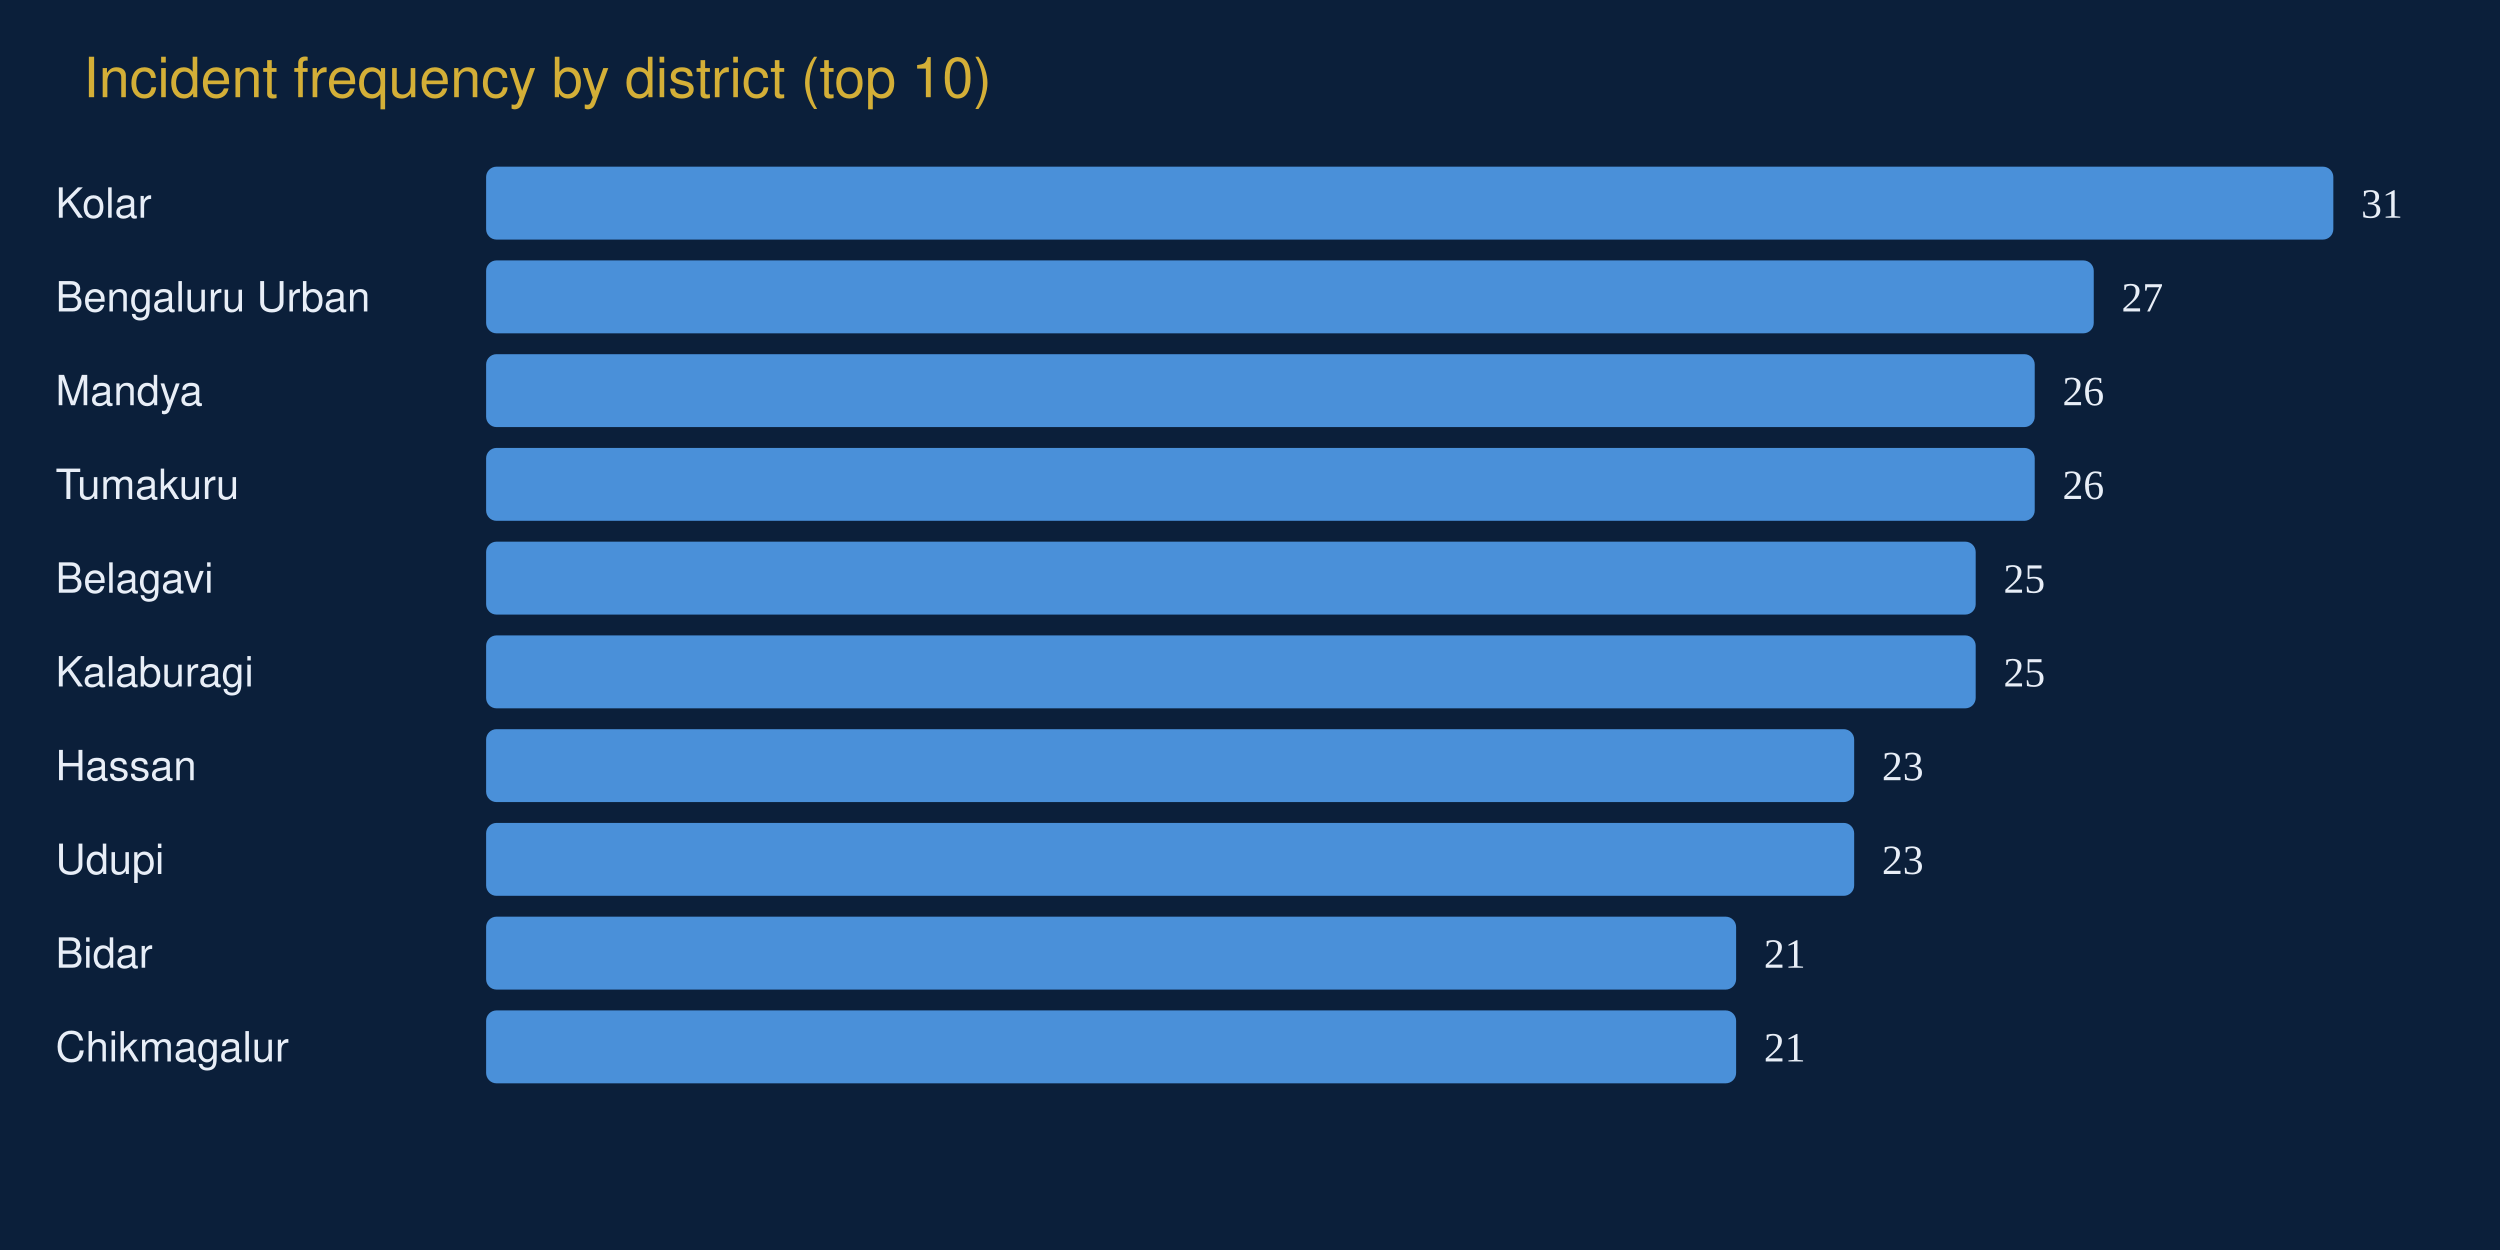
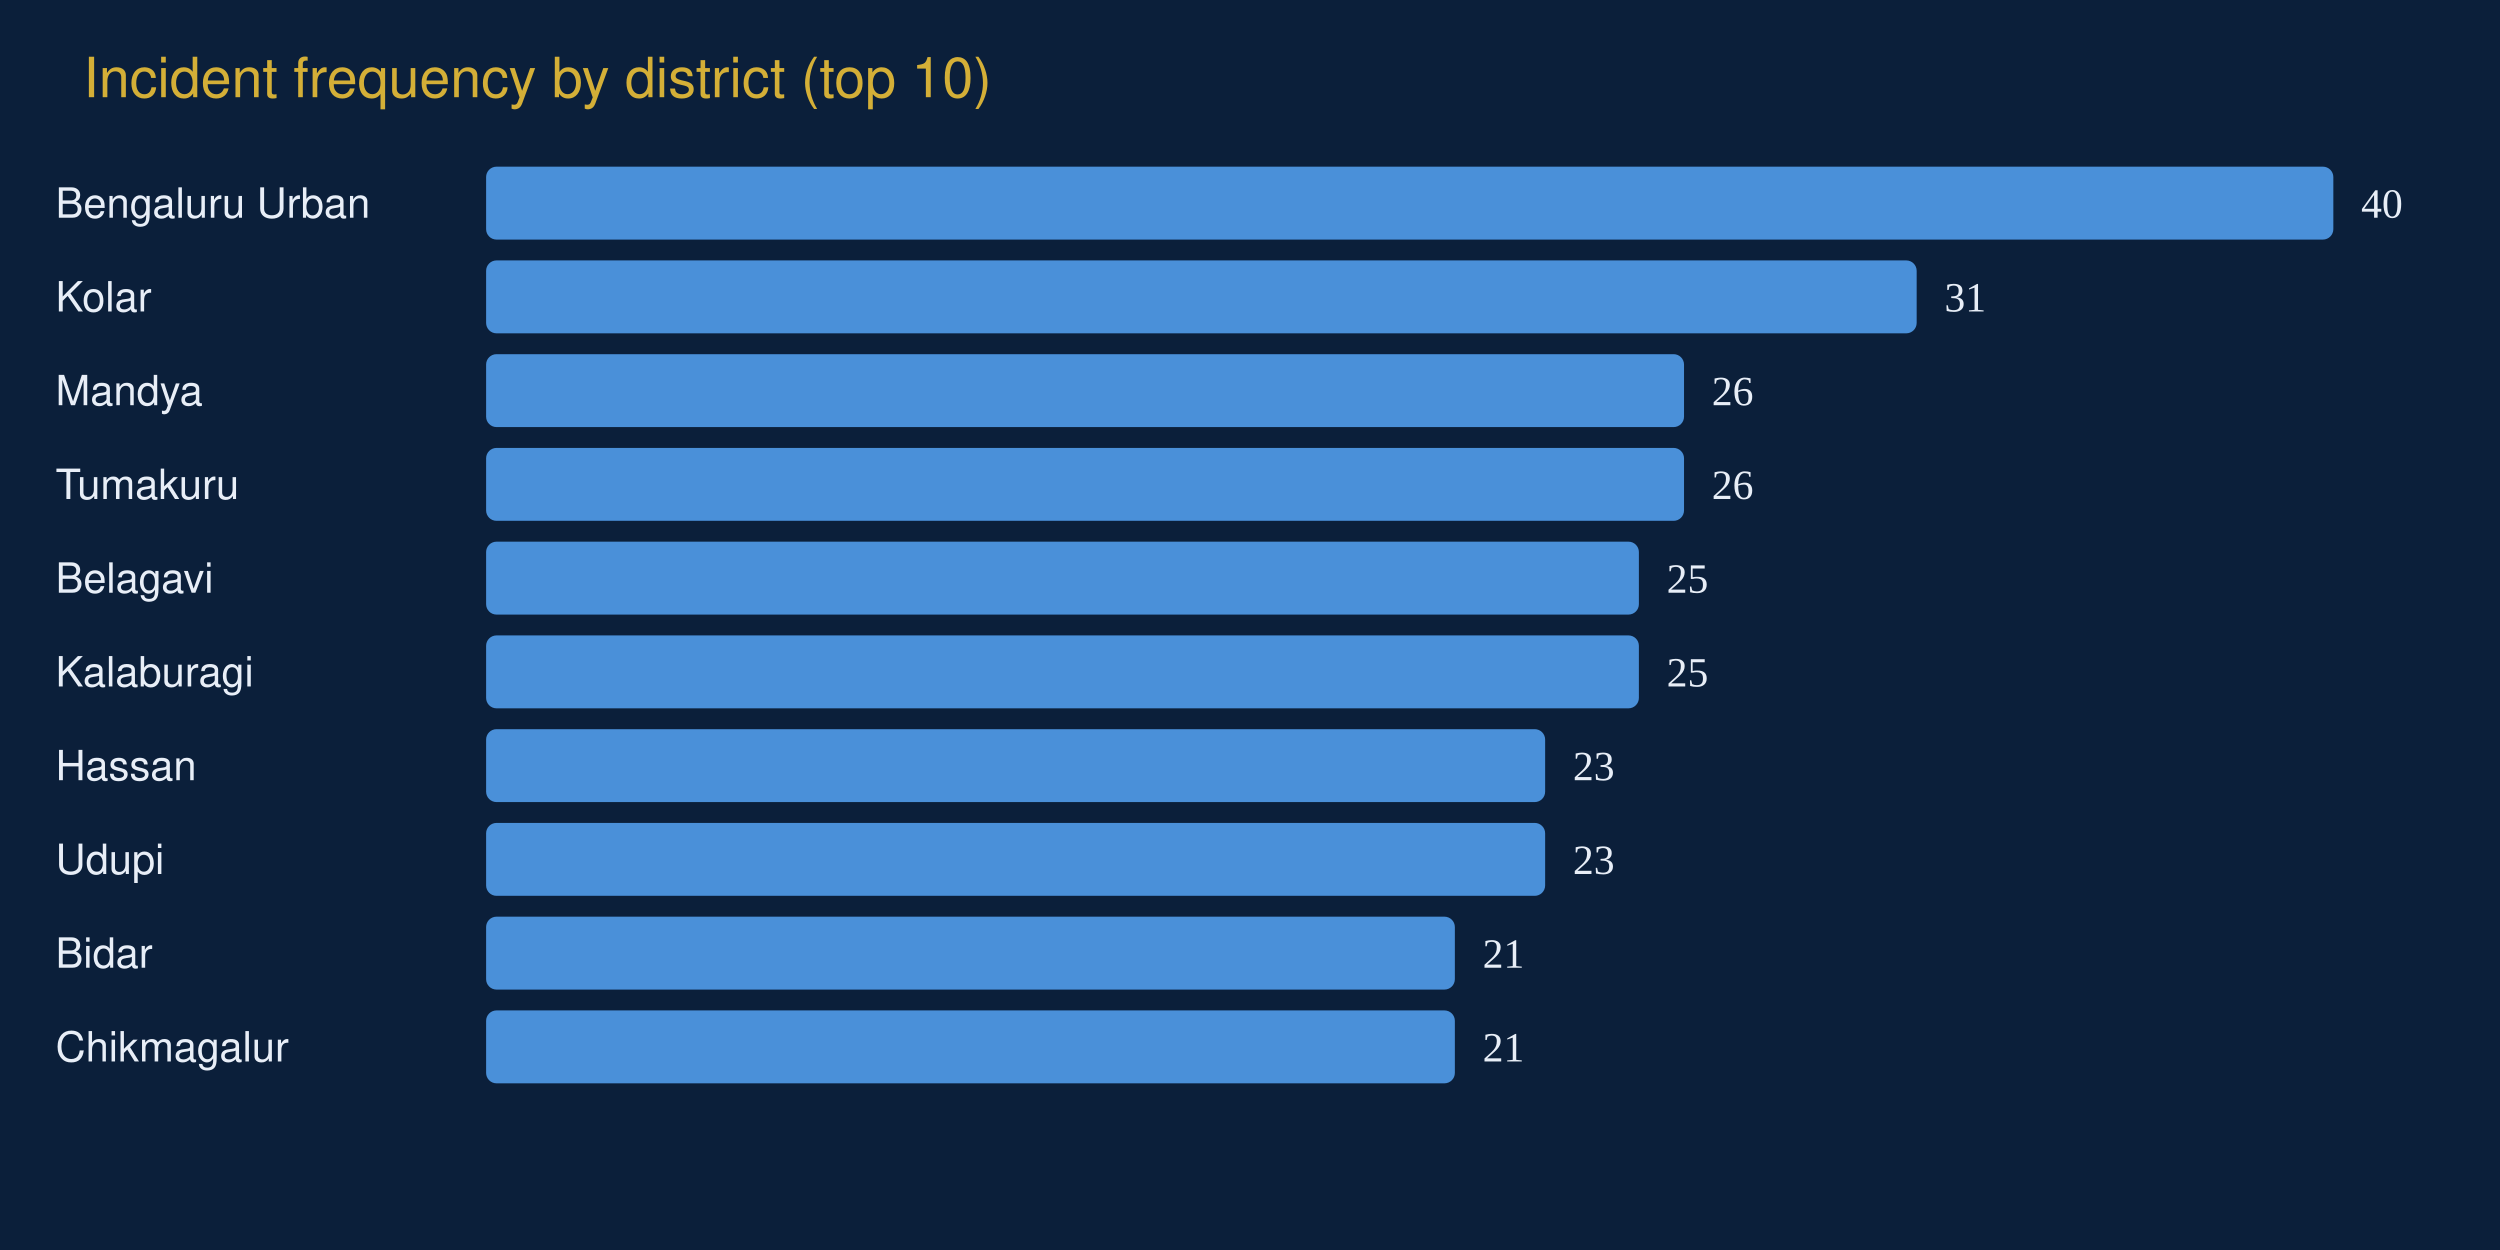
<svg xmlns="http://www.w3.org/2000/svg" width="720" height="360" viewBox="0 0 720 360">
  <rect width="100%" height="100%" fill="#0b1f3a" />
  <text x="24" y="28" fill="#d4af37" font-family="Helvetica,Arial,sans-serif" font-size="16">Incident frequency by district (top 10)</text>
-   <text x="16" y="62.7" fill="#e8eef7" font-size="12" font-family="Helvetica,Arial,sans-serif">Kolar</text>
+   <text x="16" y="62.7" fill="#e8eef7" font-size="12" font-family="Helvetica,Arial,sans-serif">Bengaluru Urban</text>
  <rect x="140" y="48" width="532" height="21" fill="#4a90d9" rx="3" />
-   <text x="680" y="62.7" fill="#e8eef7" font-size="12">31</text>
-   <text x="16" y="89.7" fill="#e8eef7" font-size="12" font-family="Helvetica,Arial,sans-serif">Bengaluru Urban</text>
-   <rect x="140" y="75" width="463" height="21" fill="#4a90d9" rx="3" />
-   <text x="611" y="89.7" fill="#e8eef7" font-size="12">27</text>
+   <text x="680" y="62.7" fill="#e8eef7" font-size="12">40</text>
+   <text x="16" y="89.7" fill="#e8eef7" font-size="12" font-family="Helvetica,Arial,sans-serif">Kolar</text>
+   <rect x="140" y="75" width="412" height="21" fill="#4a90d9" rx="3" />
+   <text x="560" y="89.7" fill="#e8eef7" font-size="12">31</text>
  <text x="16" y="116.7" fill="#e8eef7" font-size="12" font-family="Helvetica,Arial,sans-serif">Mandya</text>
-   <rect x="140" y="102" width="446" height="21" fill="#4a90d9" rx="3" />
-   <text x="594" y="116.7" fill="#e8eef7" font-size="12">26</text>
+   <rect x="140" y="102" width="345" height="21" fill="#4a90d9" rx="3" />
+   <text x="493" y="116.7" fill="#e8eef7" font-size="12">26</text>
  <text x="16" y="143.7" fill="#e8eef7" font-size="12" font-family="Helvetica,Arial,sans-serif">Tumakuru</text>
-   <rect x="140" y="129" width="446" height="21" fill="#4a90d9" rx="3" />
-   <text x="594" y="143.7" fill="#e8eef7" font-size="12">26</text>
+   <rect x="140" y="129" width="345" height="21" fill="#4a90d9" rx="3" />
+   <text x="493" y="143.7" fill="#e8eef7" font-size="12">26</text>
  <text x="16" y="170.7" fill="#e8eef7" font-size="12" font-family="Helvetica,Arial,sans-serif">Belagavi</text>
-   <rect x="140" y="156" width="429" height="21" fill="#4a90d9" rx="3" />
-   <text x="577" y="170.7" fill="#e8eef7" font-size="12">25</text>
+   <rect x="140" y="156" width="332" height="21" fill="#4a90d9" rx="3" />
+   <text x="480" y="170.7" fill="#e8eef7" font-size="12">25</text>
  <text x="16" y="197.7" fill="#e8eef7" font-size="12" font-family="Helvetica,Arial,sans-serif">Kalaburagi</text>
-   <rect x="140" y="183" width="429" height="21" fill="#4a90d9" rx="3" />
-   <text x="577" y="197.7" fill="#e8eef7" font-size="12">25</text>
+   <rect x="140" y="183" width="332" height="21" fill="#4a90d9" rx="3" />
+   <text x="480" y="197.7" fill="#e8eef7" font-size="12">25</text>
  <text x="16" y="224.7" fill="#e8eef7" font-size="12" font-family="Helvetica,Arial,sans-serif">Hassan</text>
-   <rect x="140" y="210" width="394" height="21" fill="#4a90d9" rx="3" />
-   <text x="542" y="224.7" fill="#e8eef7" font-size="12">23</text>
+   <rect x="140" y="210" width="305" height="21" fill="#4a90d9" rx="3" />
+   <text x="453" y="224.7" fill="#e8eef7" font-size="12">23</text>
  <text x="16" y="251.7" fill="#e8eef7" font-size="12" font-family="Helvetica,Arial,sans-serif">Udupi</text>
-   <rect x="140" y="237" width="394" height="21" fill="#4a90d9" rx="3" />
-   <text x="542" y="251.7" fill="#e8eef7" font-size="12">23</text>
+   <rect x="140" y="237" width="305" height="21" fill="#4a90d9" rx="3" />
+   <text x="453" y="251.7" fill="#e8eef7" font-size="12">23</text>
  <text x="16" y="278.7" fill="#e8eef7" font-size="12" font-family="Helvetica,Arial,sans-serif">Bidar</text>
-   <rect x="140" y="264" width="360" height="21" fill="#4a90d9" rx="3" />
-   <text x="508" y="278.7" fill="#e8eef7" font-size="12">21</text>
+   <rect x="140" y="264" width="279" height="21" fill="#4a90d9" rx="3" />
+   <text x="427" y="278.7" fill="#e8eef7" font-size="12">21</text>
  <text x="16" y="305.7" fill="#e8eef7" font-size="12" font-family="Helvetica,Arial,sans-serif">Chikmagalur</text>
-   <rect x="140" y="291" width="360" height="21" fill="#4a90d9" rx="3" />
-   <text x="508" y="305.7" fill="#e8eef7" font-size="12">21</text>
+   <rect x="140" y="291" width="279" height="21" fill="#4a90d9" rx="3" />
+   <text x="427" y="305.7" fill="#e8eef7" font-size="12">21</text>
</svg>
